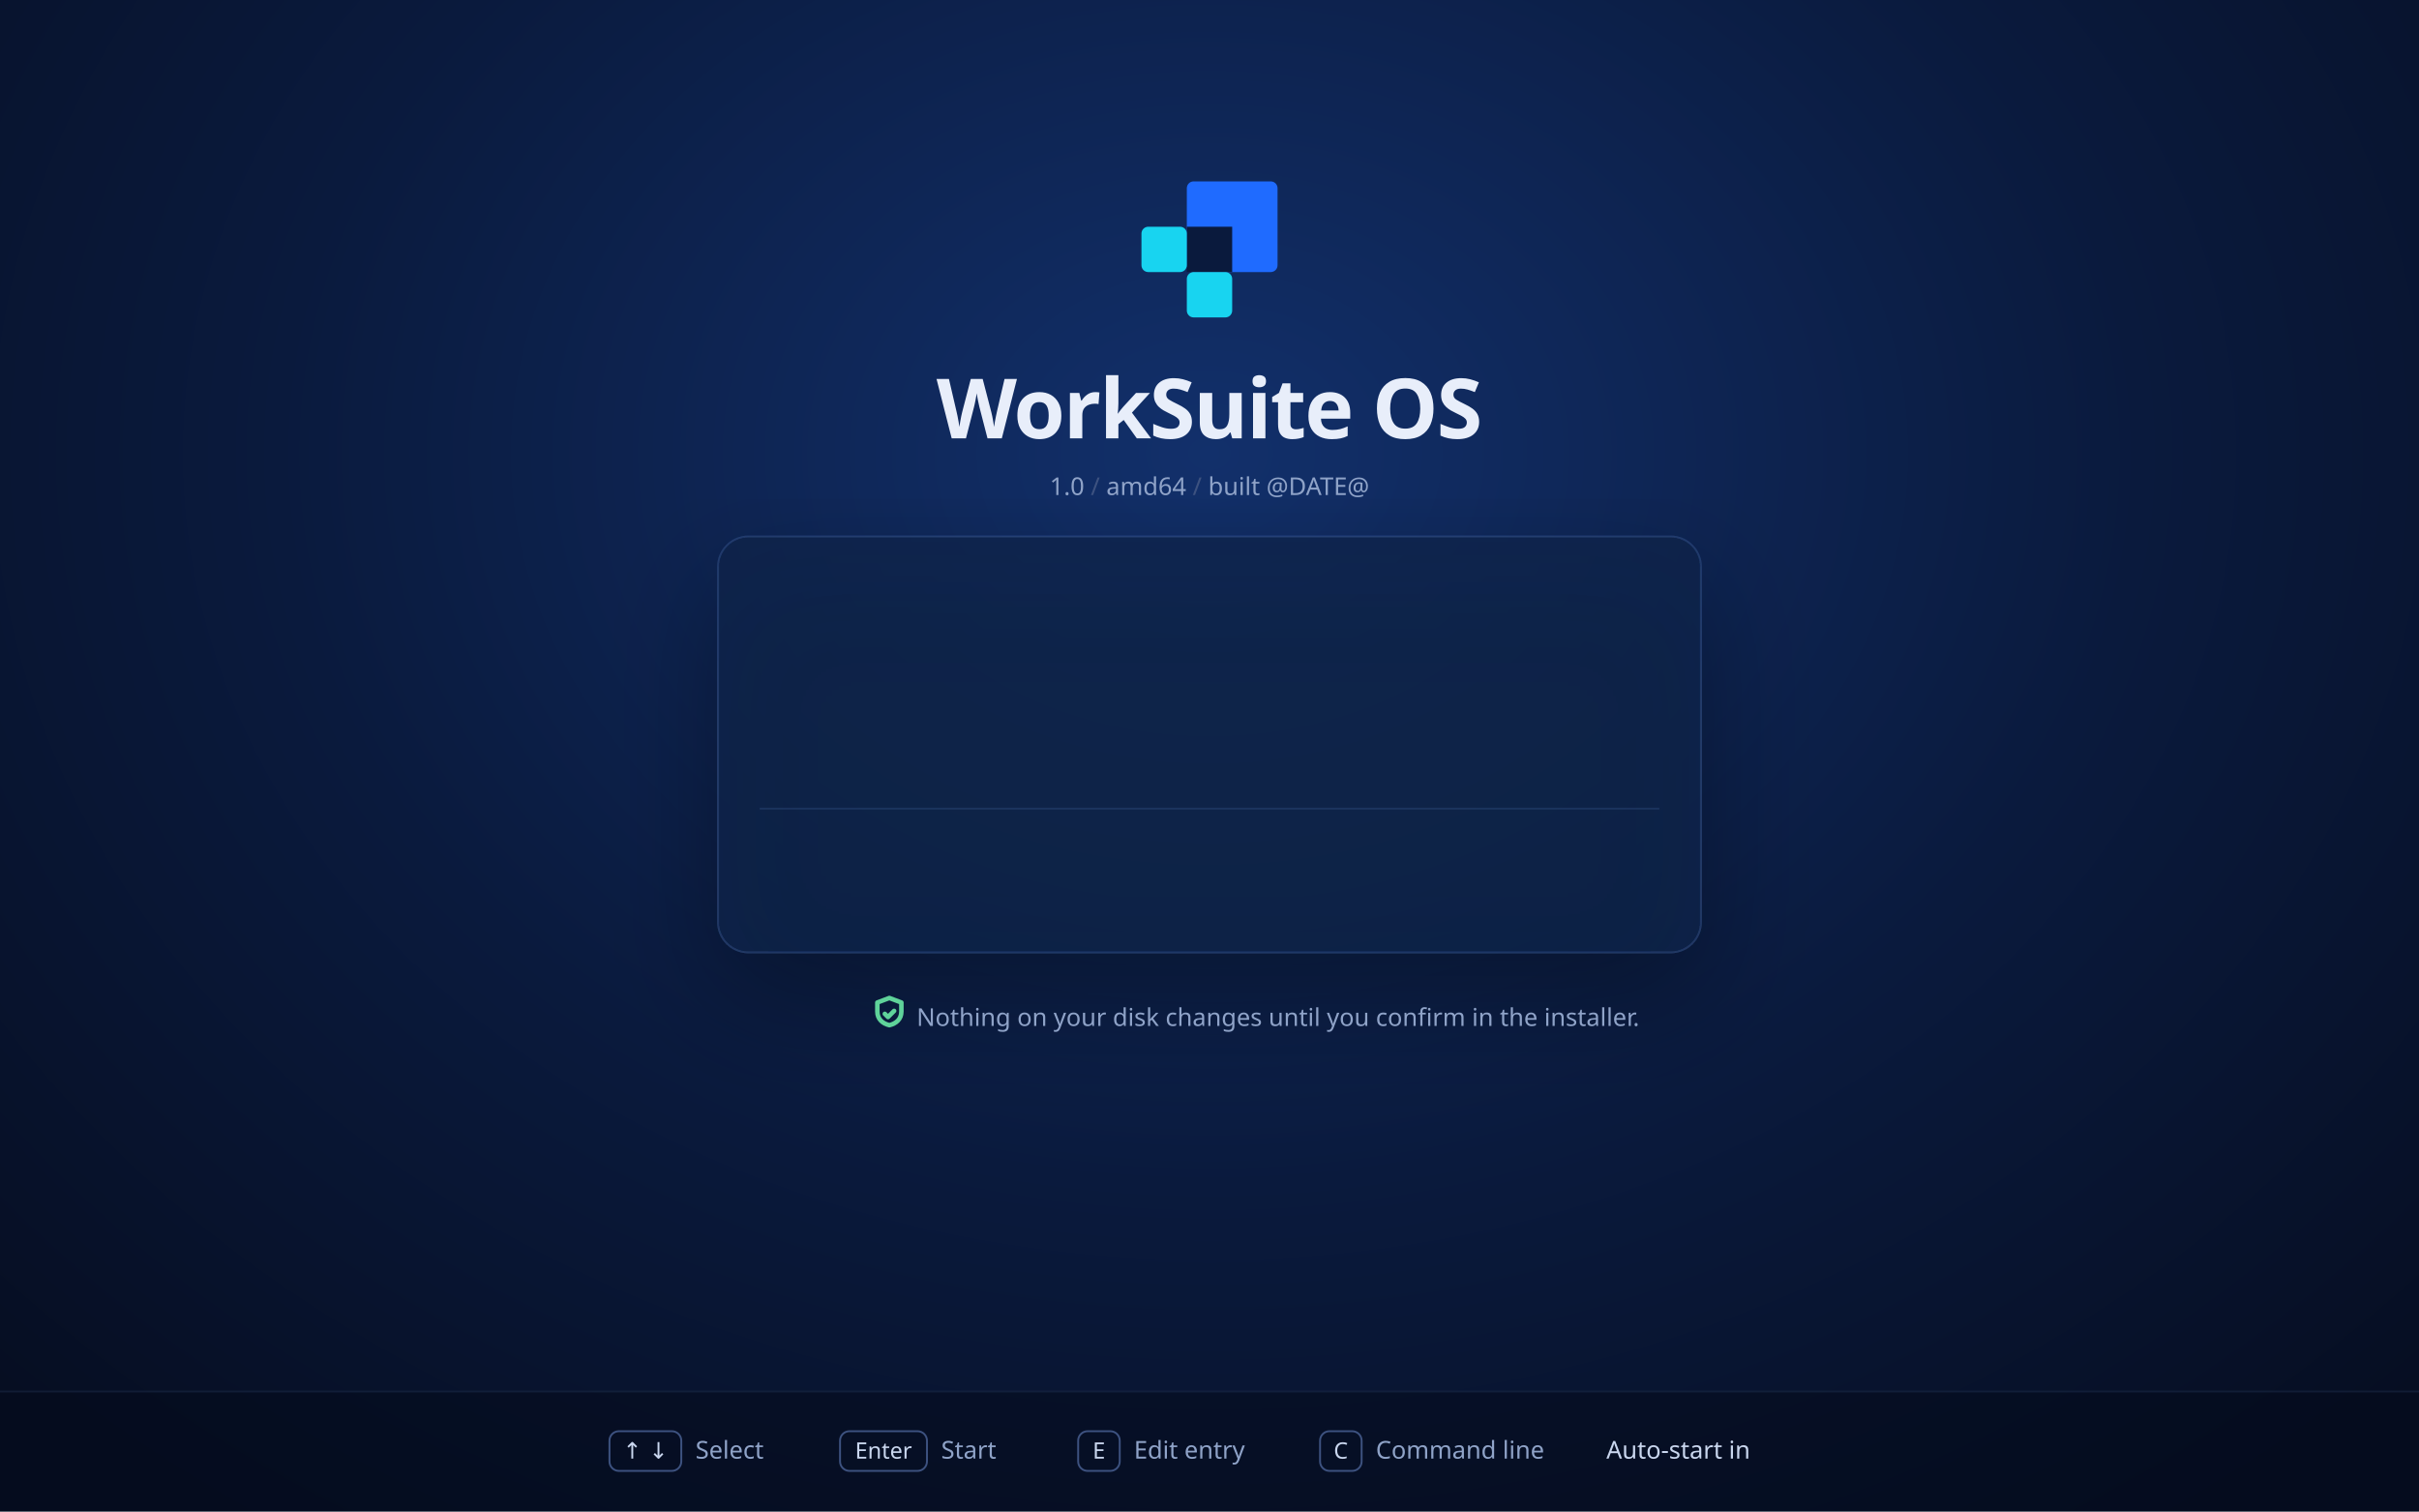
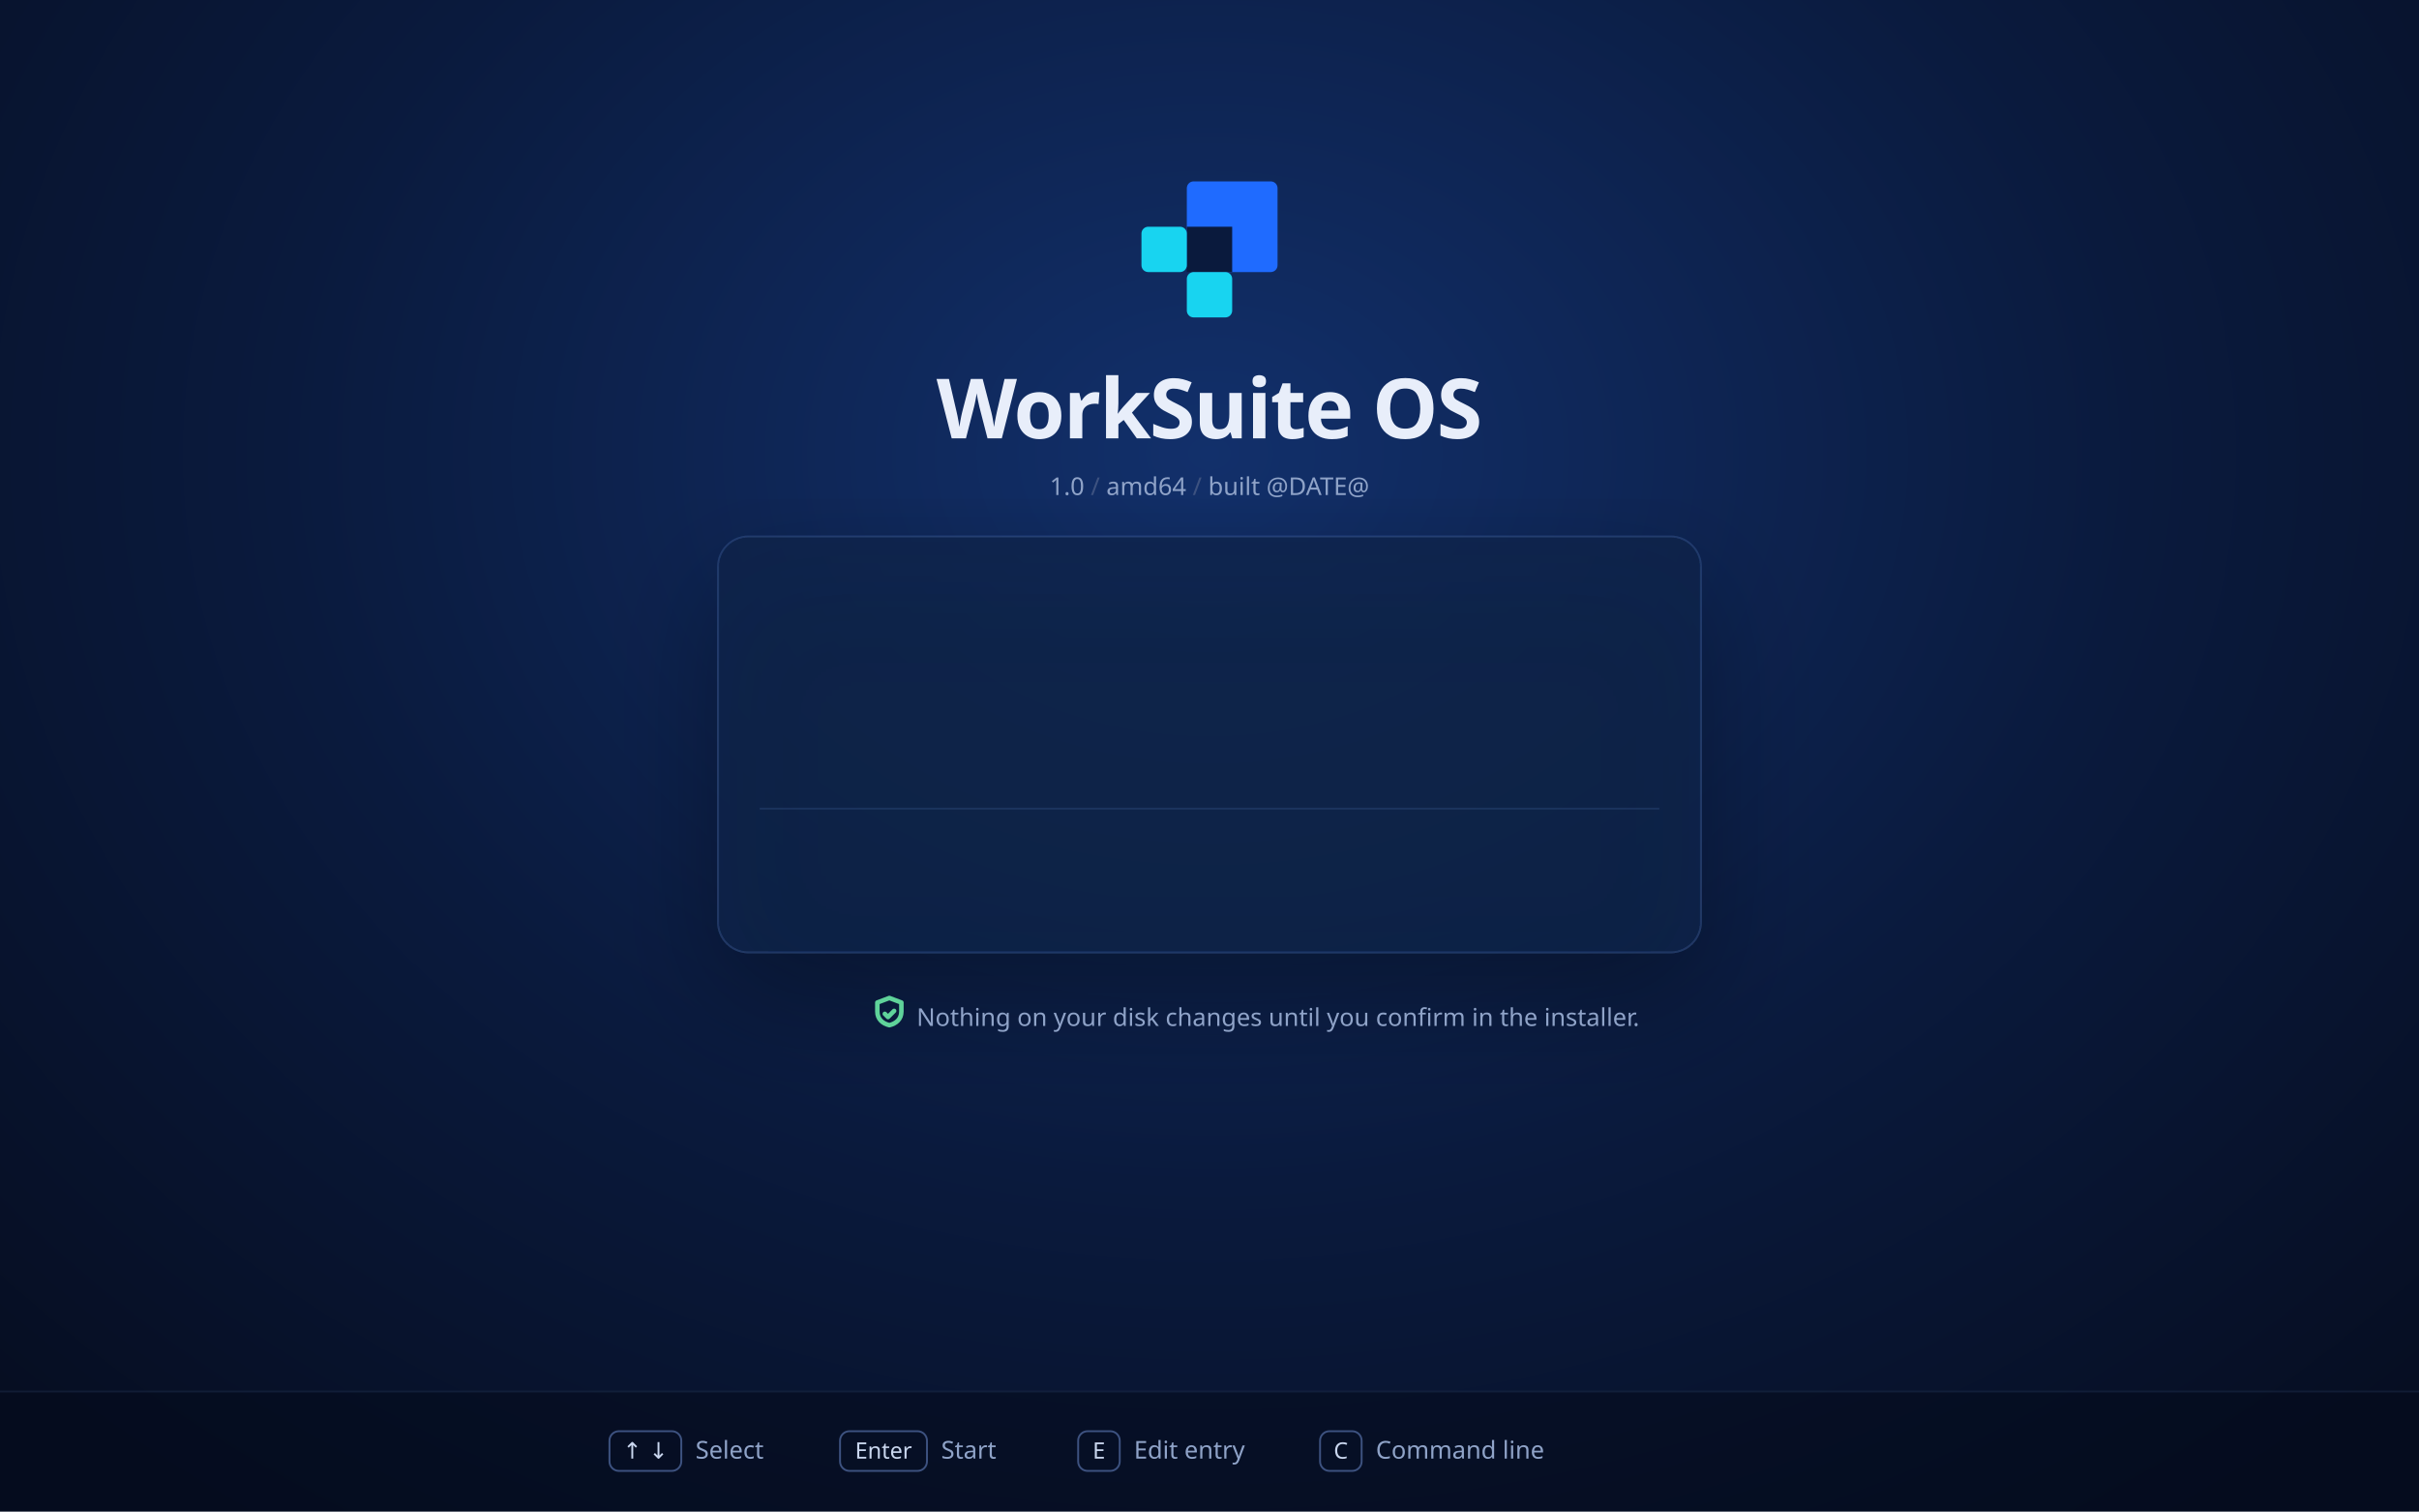
<svg xmlns="http://www.w3.org/2000/svg" width="1280" height="800" viewBox="0 0 1280 800">
  <defs>
    <radialGradient id="bg" cx="640" cy="240" r="896" gradientUnits="userSpaceOnUse" gradientTransform="translate(640 240) scale(1 0.786) translate(-640 -240)">
      <stop offset="0" stop-color="#12306B" />
      <stop offset="0.55" stop-color="#0A1A3D" />
      <stop offset="1" stop-color="#060E22" />
    </radialGradient>
    <filter id="shadow" x="-20%" y="-20%" width="140%" height="160%">
      <feDropShadow dx="0" dy="24" stdDeviation="30" flood-color="#000" flood-opacity="0.45" />
    </filter>
  </defs>
  <rect width="1280" height="800" fill="url(#bg)" />
  <g transform="translate(604 96) scale(1.2)">
    <rect x="20" y="0" width="40" height="40" rx="3" fill="#1F6BFF" />
    <rect x="20" y="20" width="20" height="20" fill="#0A1A3D" />
    <rect x="0" y="20" width="20" height="20" rx="3" fill="#18D4F0" />
    <rect x="20" y="40" width="20" height="20" rx="3" fill="#18D4F0" />
  </g>
  <text x="640" y="232" text-anchor="middle" font-family="IBM Plex Sans" font-weight="700" font-size="44" letter-spacing="-0.88" fill="#E8EEFA">WorkSuite OS</text>
  <text x="640" y="262" text-anchor="middle" font-family="IBM Plex Mono" font-size="13" fill="#8FA3C8">1.0 <tspan fill="#3D5280">/</tspan> amd64 <tspan fill="#3D5280">/</tspan> built @DATE@</text>
  <rect x="380" y="284" width="520" height="220" rx="16" fill="#0E2048" fill-opacity="0.72" stroke="#7FB2FF" stroke-opacity="0.16" filter="url(#shadow)" />
  <rect x="402" y="427.5" width="476" height="1" fill="#7FB2FF" fill-opacity="0.12" />
  <g transform="translate(461 527)" fill="none" stroke="#5FD39A" stroke-width="2" stroke-linecap="round" stroke-linejoin="round">
    <path d="M8 1l5.3 2v4c0 3.3-2.3 5.3-5.3 6-3-.7-5.3-2.7-5.3-6V3z" transform="scale(1.2)" />
    <path d="M6 8l1.4 1.4 2.7-2.7" transform="scale(1.2)" />
  </g>
  <text x="485" y="543" font-family="IBM Plex Sans" font-size="13" fill="#8FA3C8">Nothing on your disk changes until you confirm in the installer.</text>
  <rect y="736" width="1280" height="64" fill="#040A1A" fill-opacity="0.5" />
  <rect y="736" width="1280" height="1" fill="#7FB2FF" fill-opacity="0.1" />
  <g font-family="IBM Plex Sans" font-size="13" fill="#8FA3C8">
    <rect x="322.5" y="757.5" width="38" height="21" rx="5" fill="none" stroke="#3D5280" />
    <text x="341.5" y="772" text-anchor="middle" font-family="IBM Plex Mono" font-size="12" fill="#C9D6EE">↑ ↓</text>
    <text x="368" y="772">Select</text>
    <rect x="444.5" y="757.5" width="46" height="21" rx="5" fill="none" stroke="#3D5280" />
    <text x="467.5" y="772" text-anchor="middle" font-family="IBM Plex Mono" font-size="12" fill="#C9D6EE">Enter</text>
    <text x="498" y="772">Start</text>
    <rect x="570.5" y="757.5" width="22" height="21" rx="5" fill="none" stroke="#3D5280" />
    <text x="581.5" y="772" text-anchor="middle" font-family="IBM Plex Mono" font-size="12" fill="#C9D6EE">E</text>
    <text x="600" y="772">Edit entry</text>
    <rect x="698.5" y="757.5" width="22" height="21" rx="5" fill="none" stroke="#3D5280" />
    <text x="709.5" y="772" text-anchor="middle" font-family="IBM Plex Mono" font-size="12" fill="#C9D6EE">C</text>
    <text x="728" y="772">Command line</text>
-     <text x="850" y="772" fill="#C9D6EE">Auto-start in</text>
  </g>
</svg>
